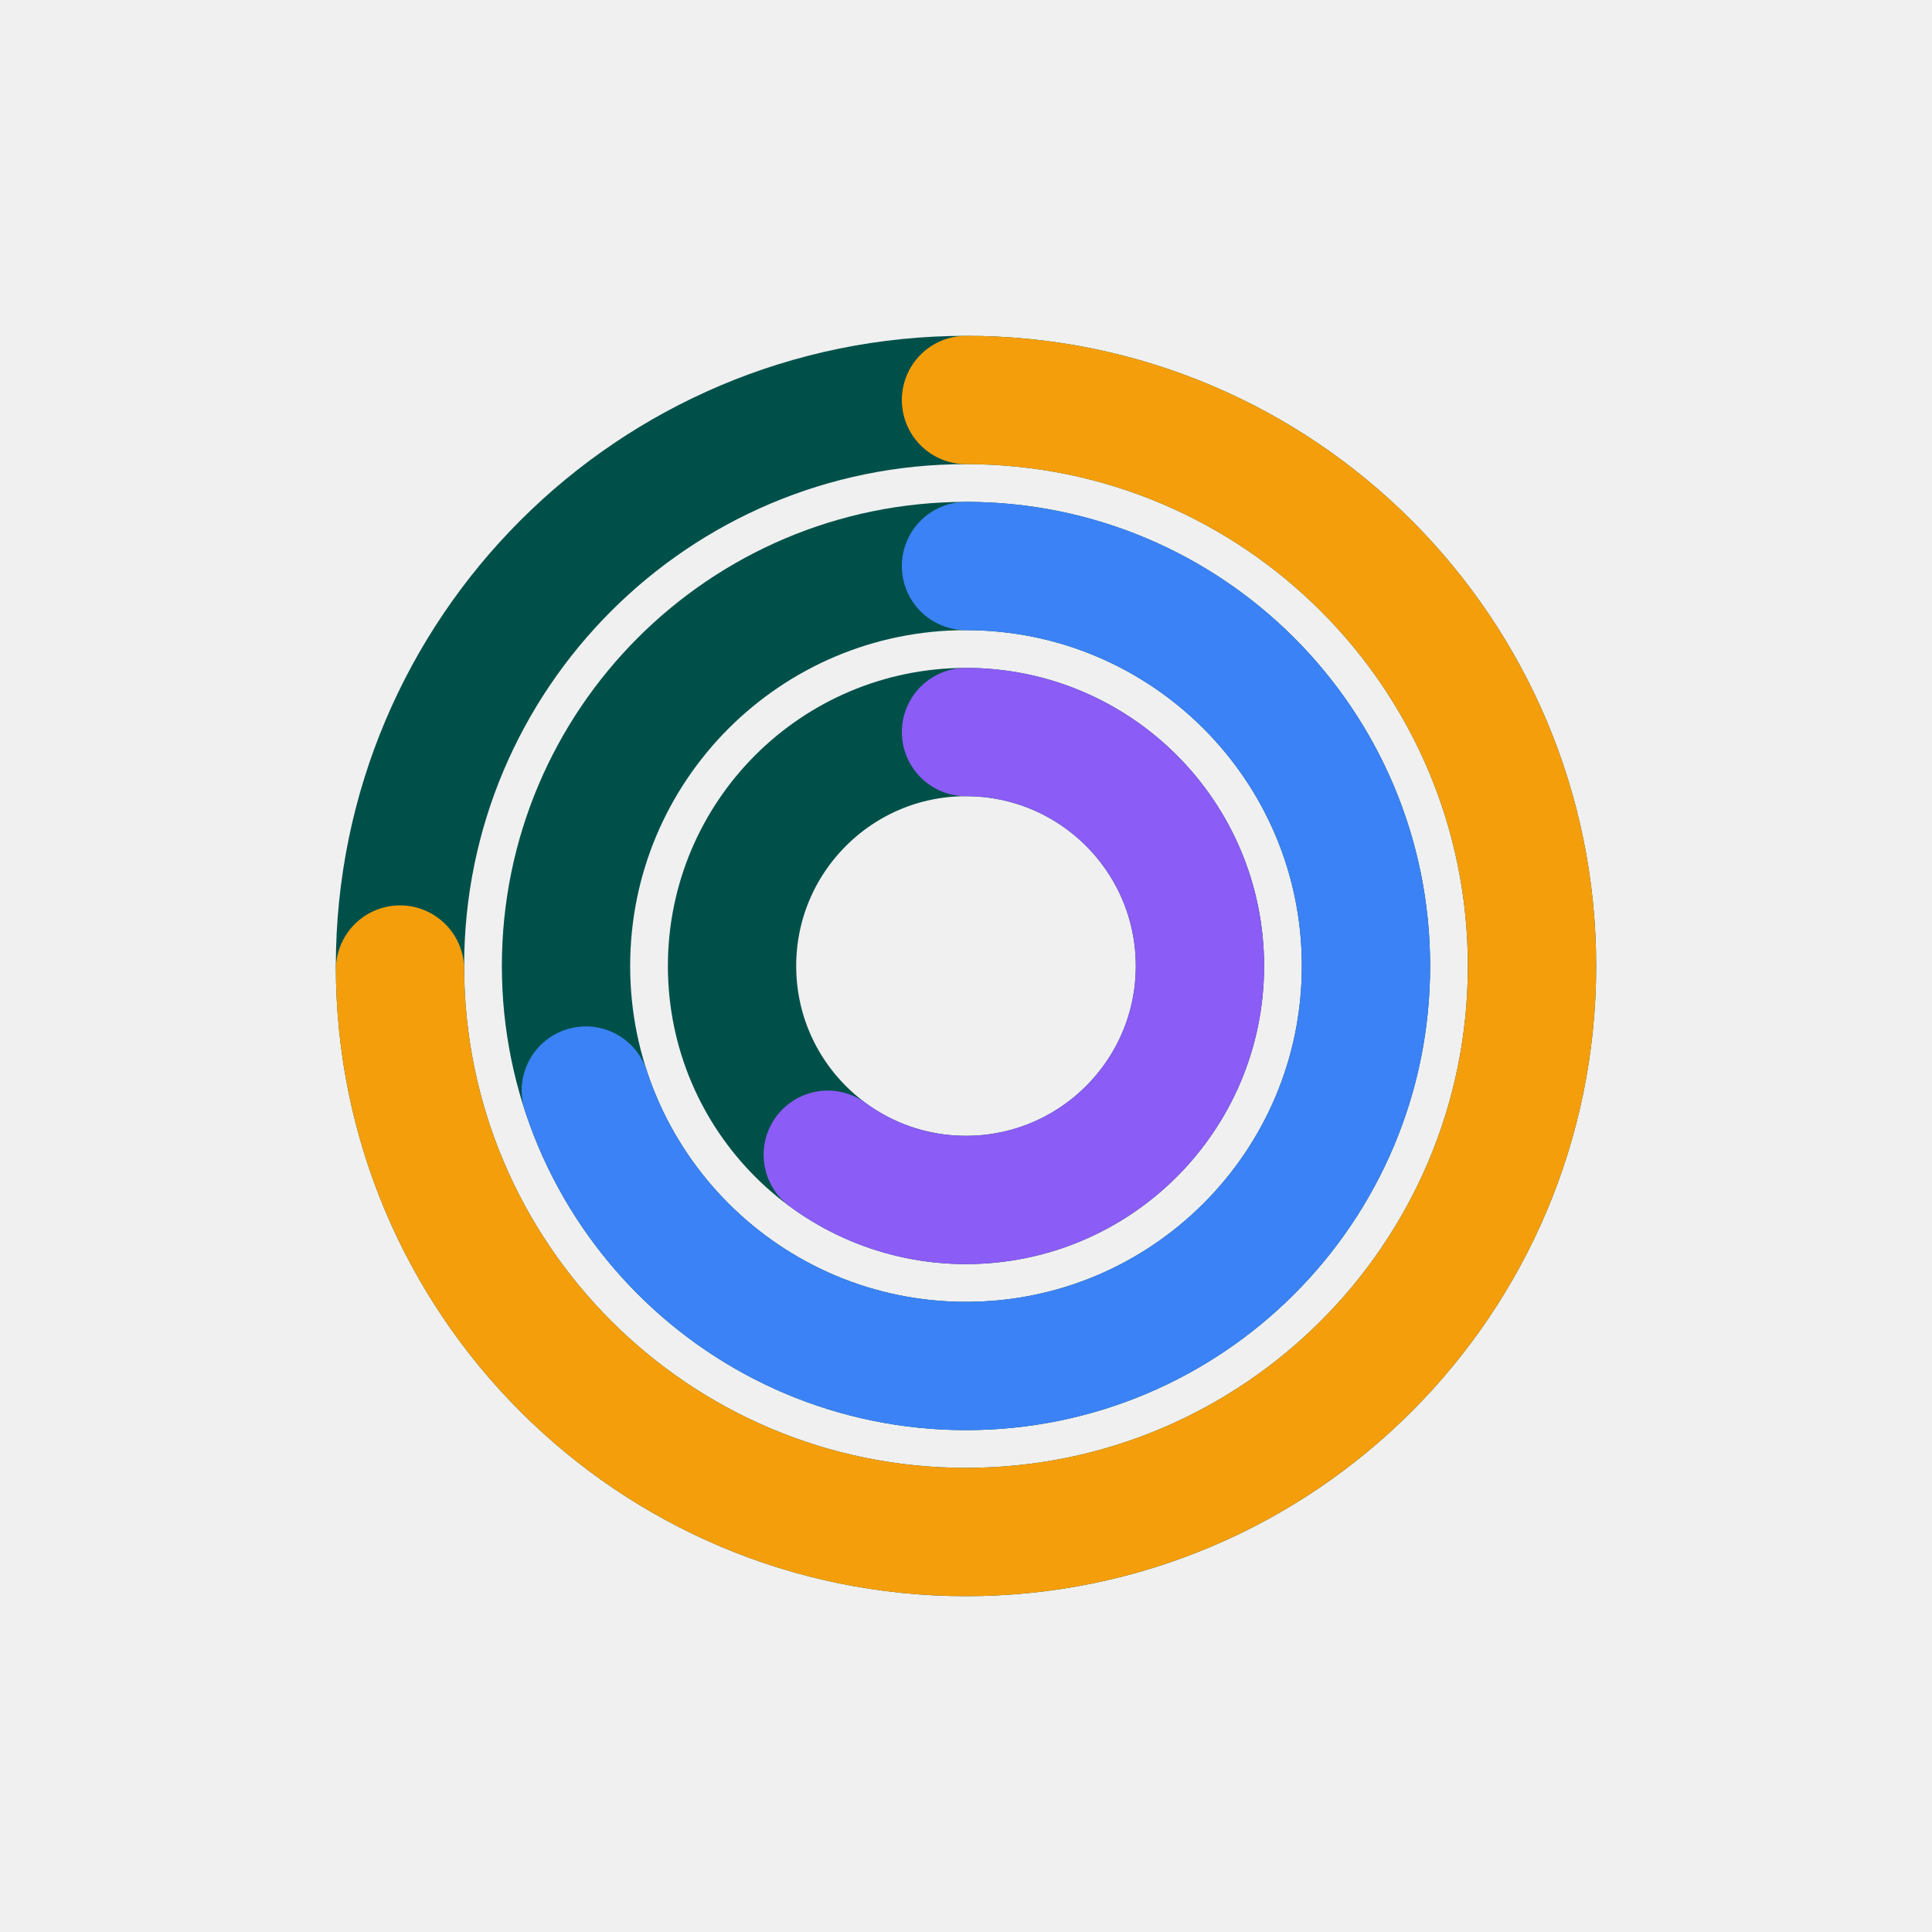
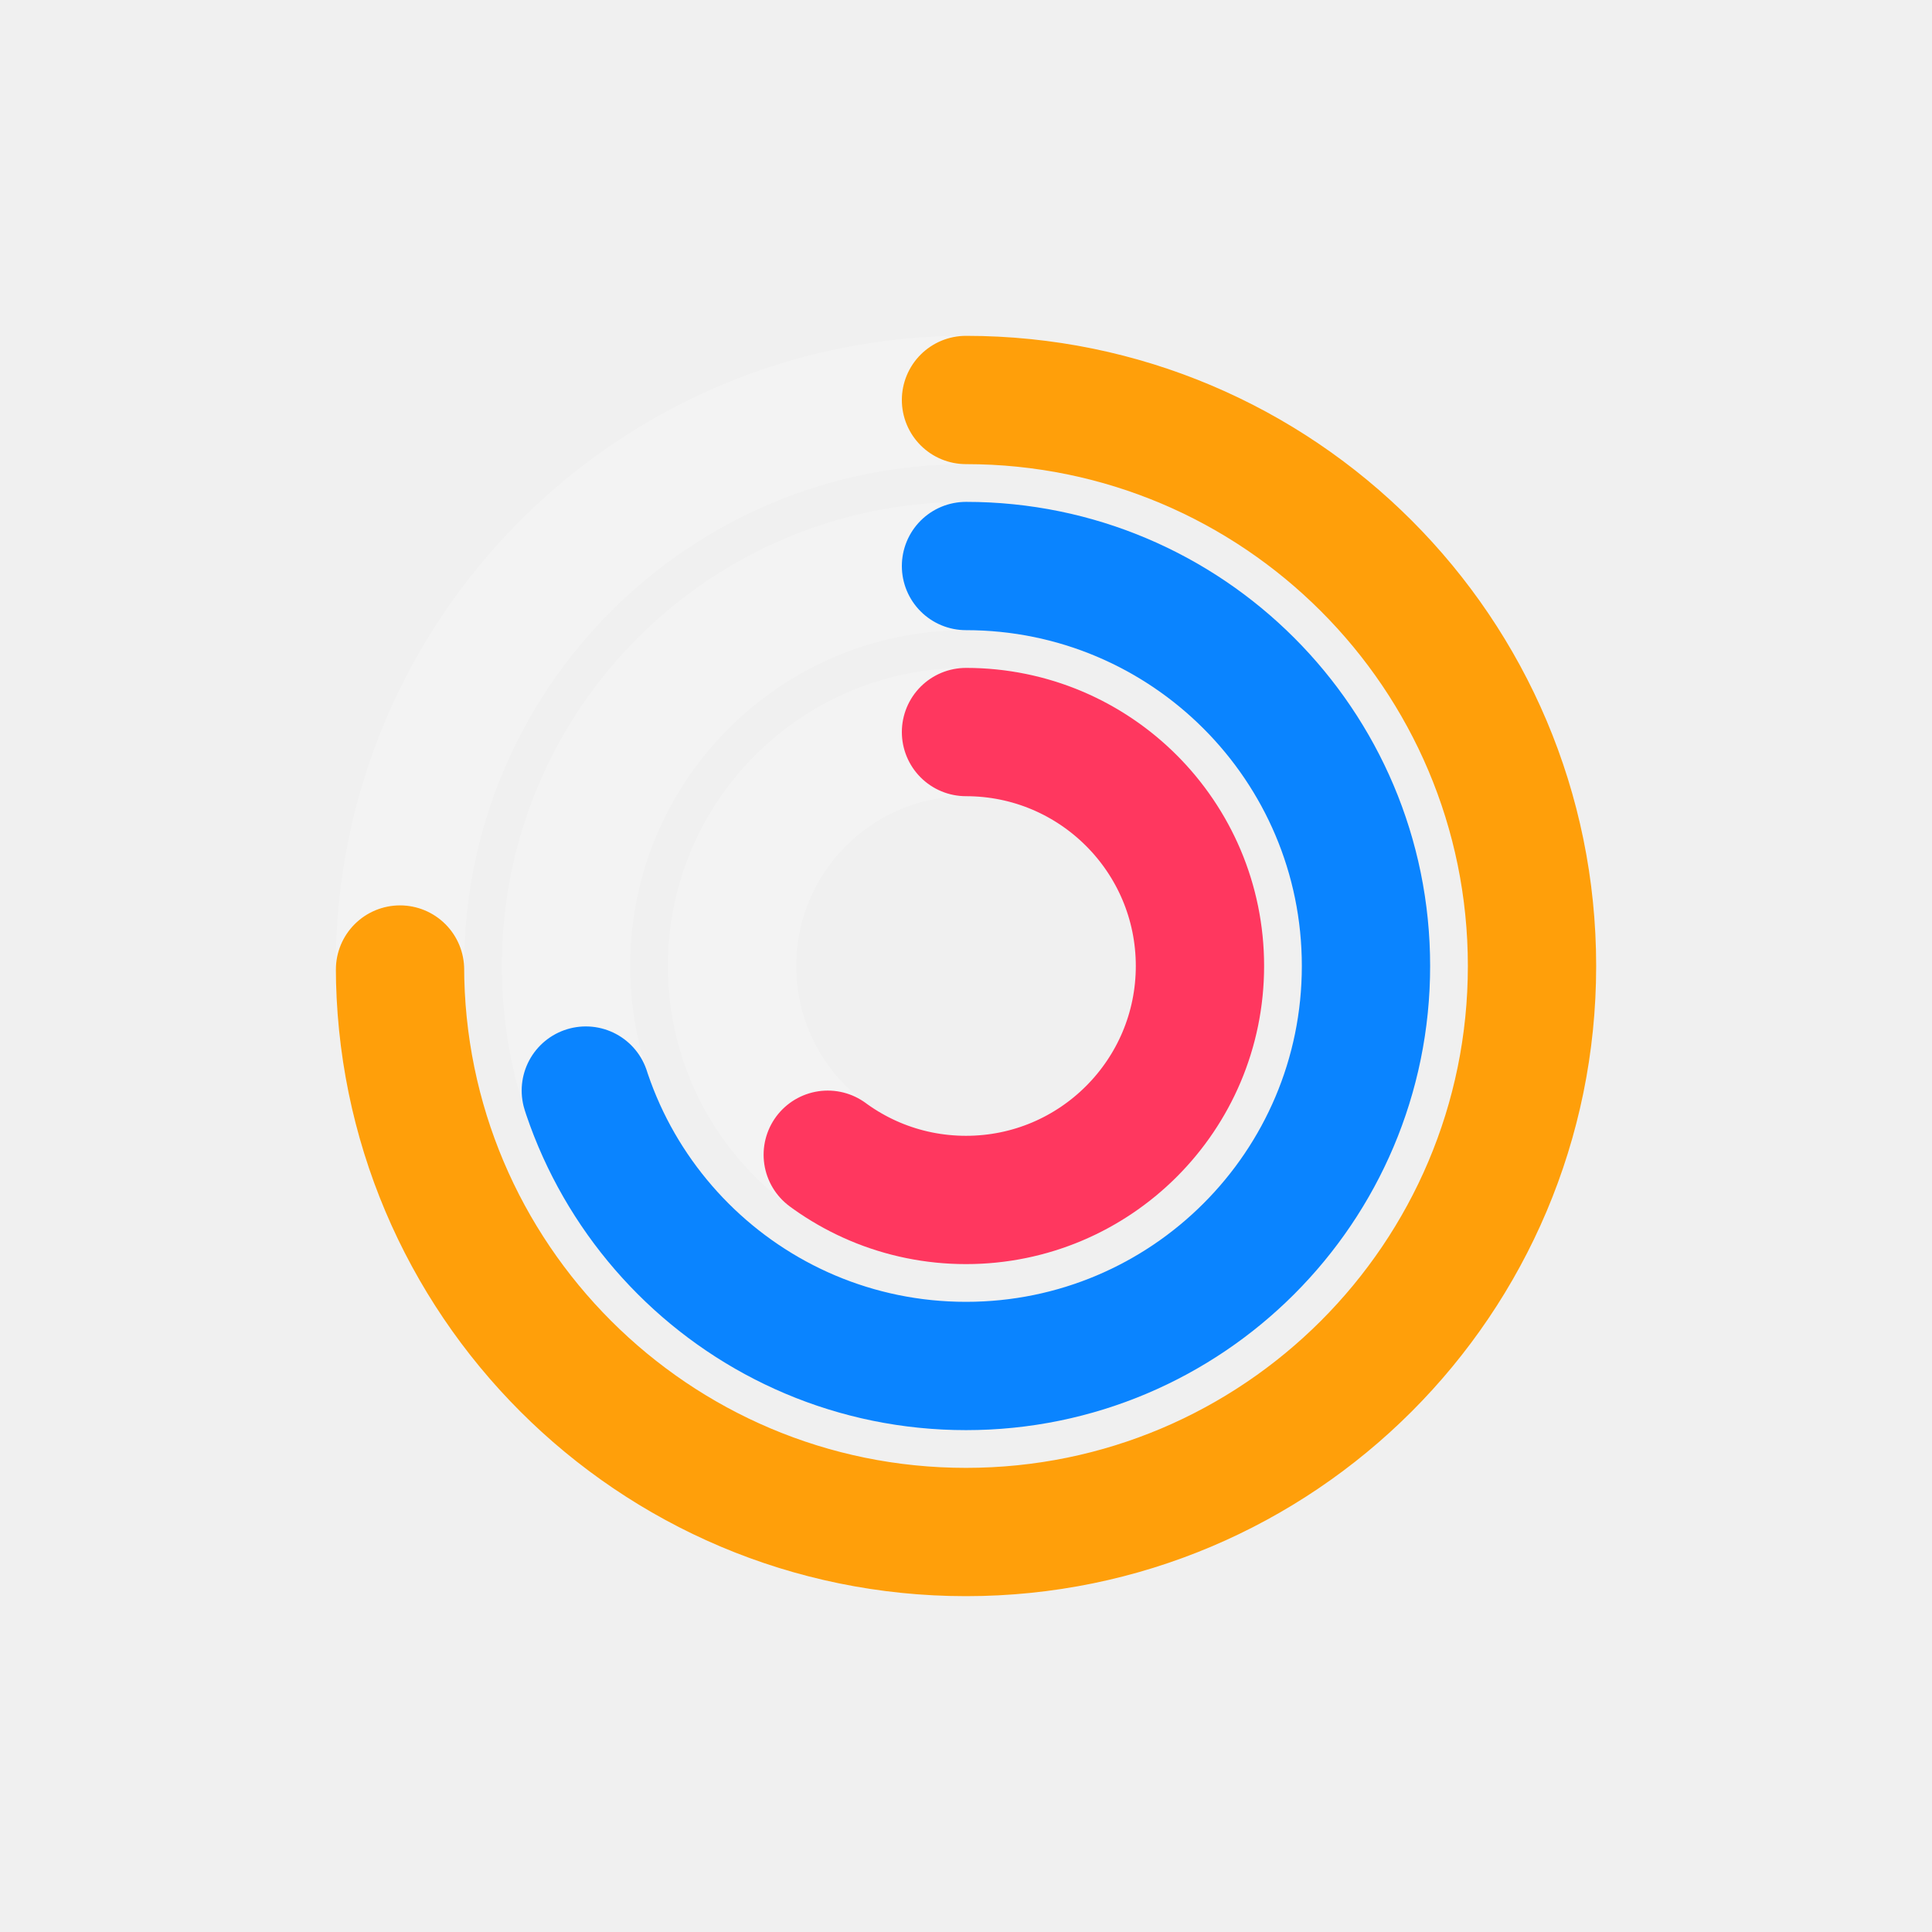
<svg xmlns="http://www.w3.org/2000/svg" width="1024" height="1024" viewBox="0 0 1024 1024" fill="none">
-   <g transform="translate(512 512) scale(2) translate(-256 -256)">
+   <g transform="scale(2)">
    <g fill="none" stroke-linecap="round" transform="rotate(-90 256 256)">
-       <circle cx="256" cy="256" r="150" stroke="#00504a" stroke-width="34" />
-       <circle cx="256" cy="256" r="150" stroke="#F59E0B" stroke-width="34" stroke-dasharray="942" stroke-dashoffset="236" />
-       <circle cx="256" cy="256" r="106" stroke="#00504a" stroke-width="34" />
-       <circle cx="256" cy="256" r="106" stroke="#3B82F6" stroke-width="34" stroke-dasharray="666" stroke-dashoffset="200" />
-       <circle cx="256" cy="256" r="62" stroke="#00504a" stroke-width="34" />
-       <circle cx="256" cy="256" r="62" stroke="#8B5CF6" stroke-width="34" stroke-dasharray="390" stroke-dashoffset="156" />
+       <circle cx="256" cy="256" r="150" stroke="#ffffff" stroke-opacity=".22" stroke-width="34" />
+       <circle cx="256" cy="256" r="150" stroke="#FF9F0A" stroke-width="34" stroke-dasharray="942" stroke-dashoffset="236" />
+       <circle cx="256" cy="256" r="106" stroke="#ffffff" stroke-opacity=".22" stroke-width="34" />
+       <circle cx="256" cy="256" r="106" stroke="#0A84FF" stroke-width="34" stroke-dasharray="666" stroke-dashoffset="200" />
+       <circle cx="256" cy="256" r="62" stroke="#ffffff" stroke-opacity=".22" stroke-width="34" />
+       <circle cx="256" cy="256" r="62" stroke="#FF375F" stroke-width="34" stroke-dasharray="390" stroke-dashoffset="156" />
    </g>
  </g>
</svg>
